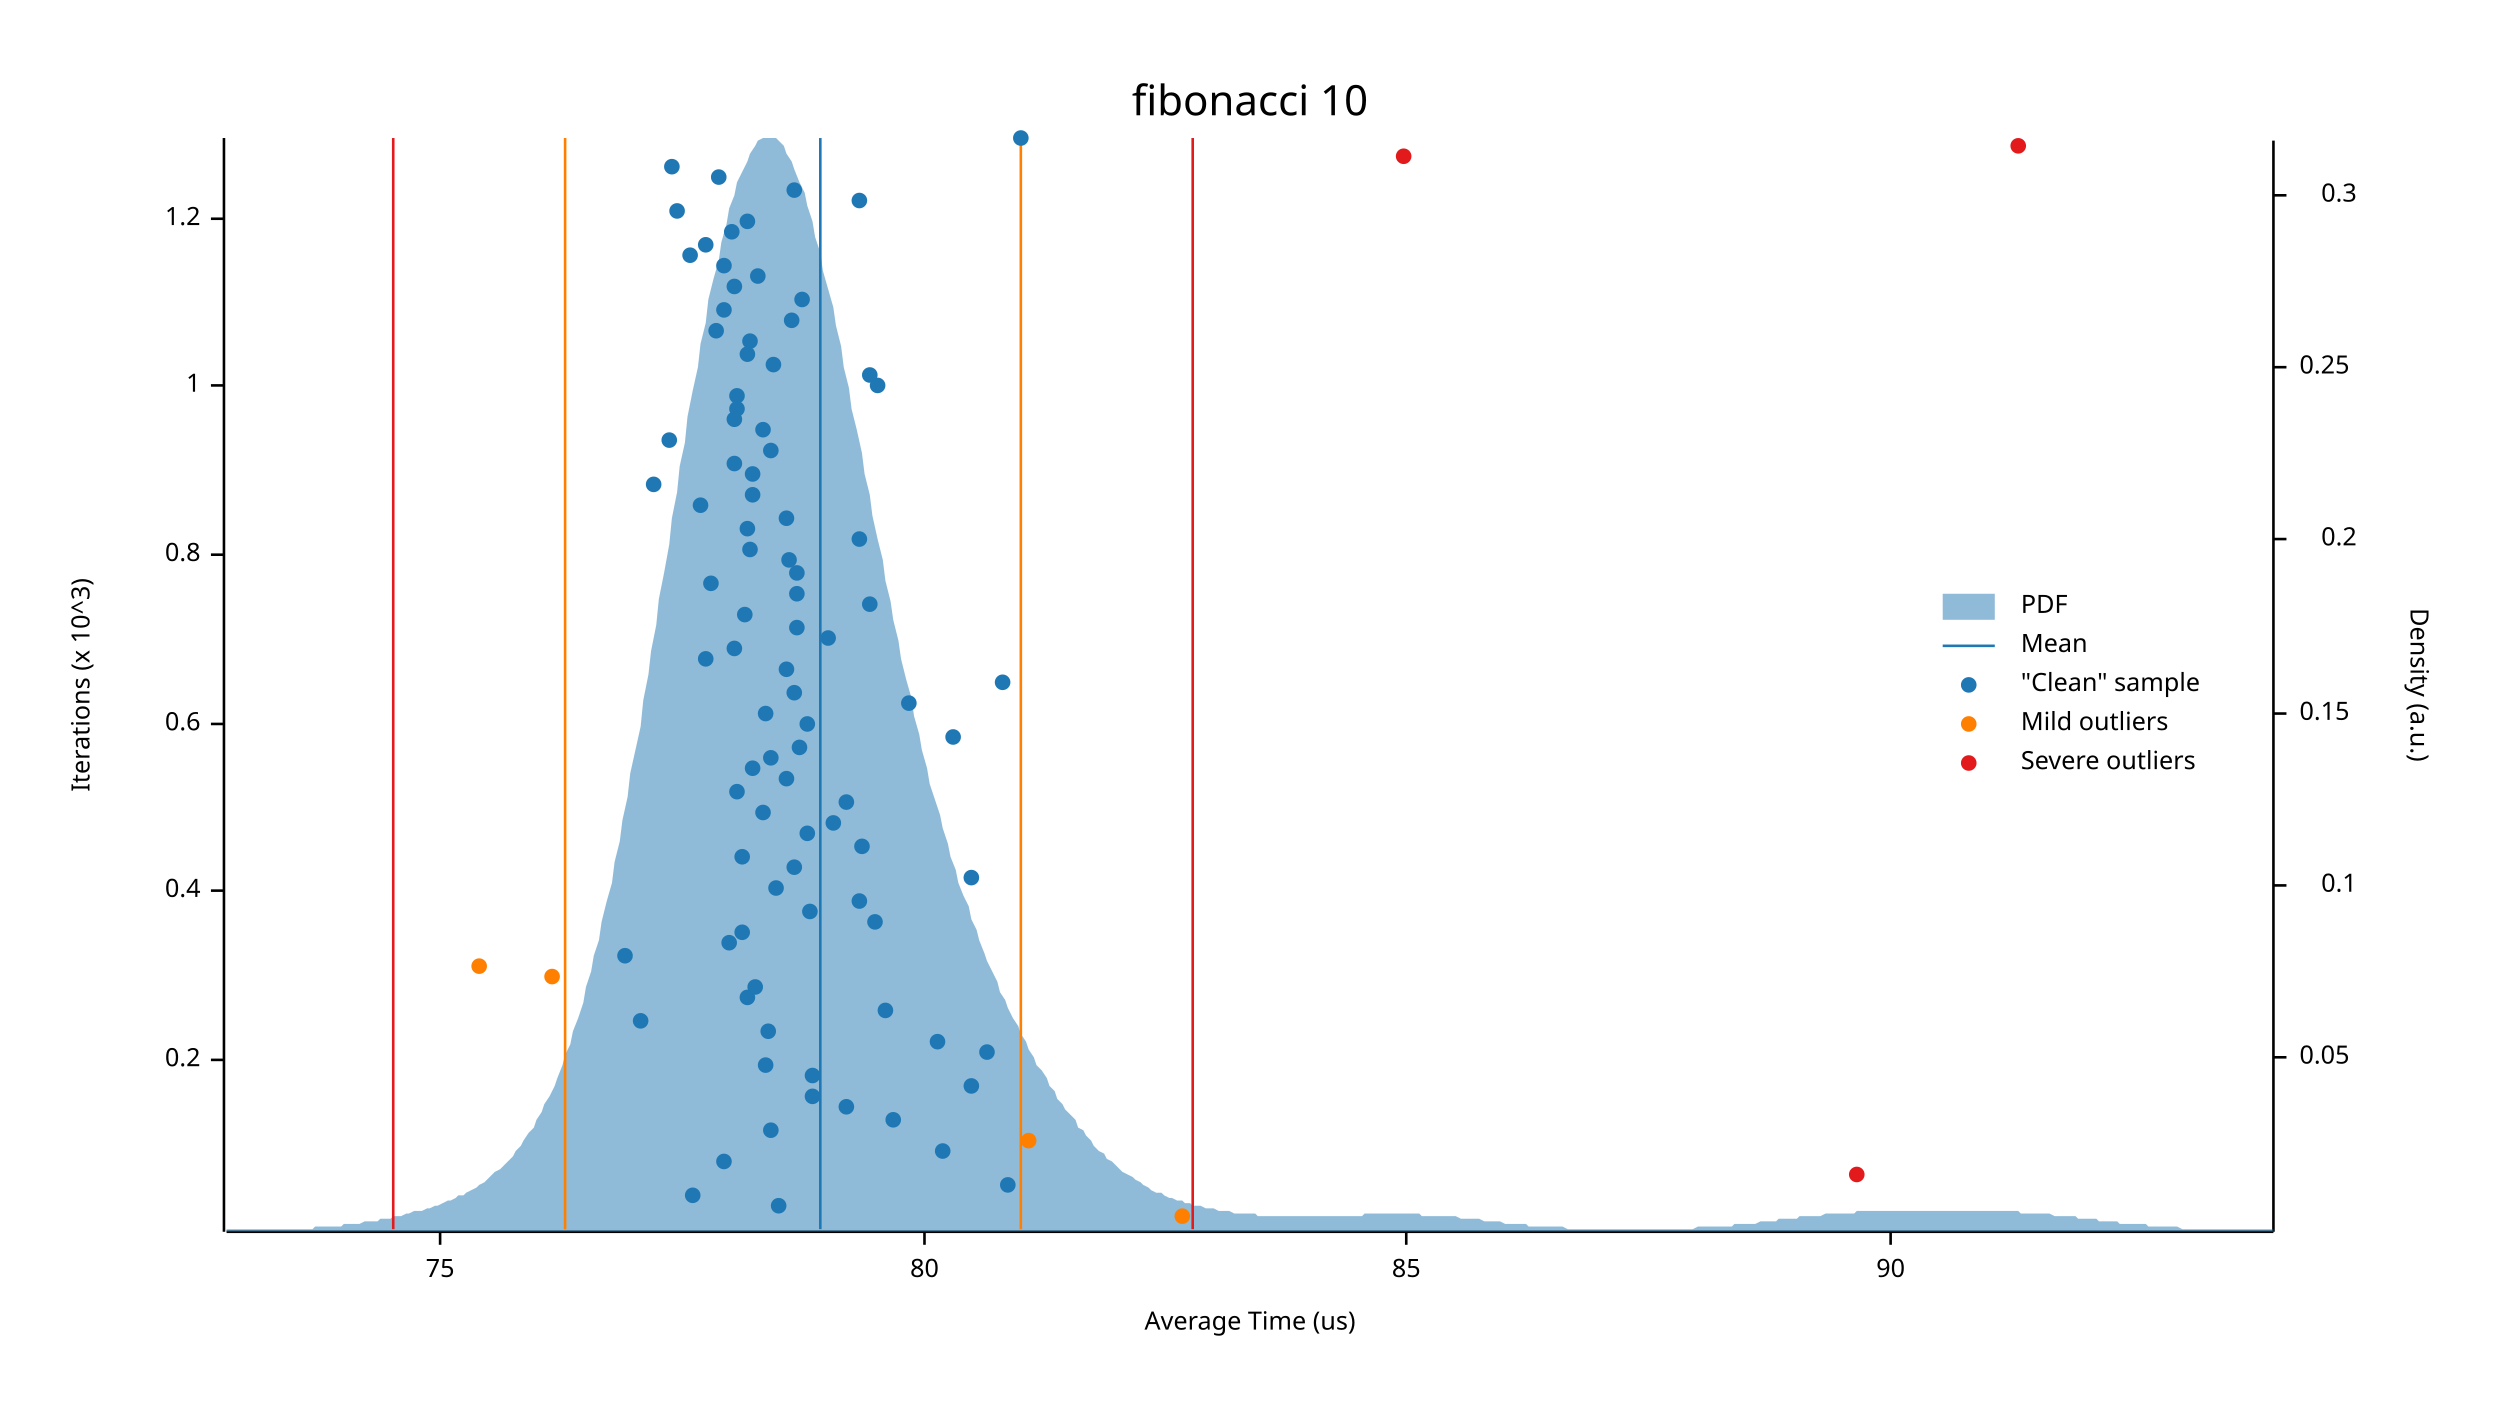
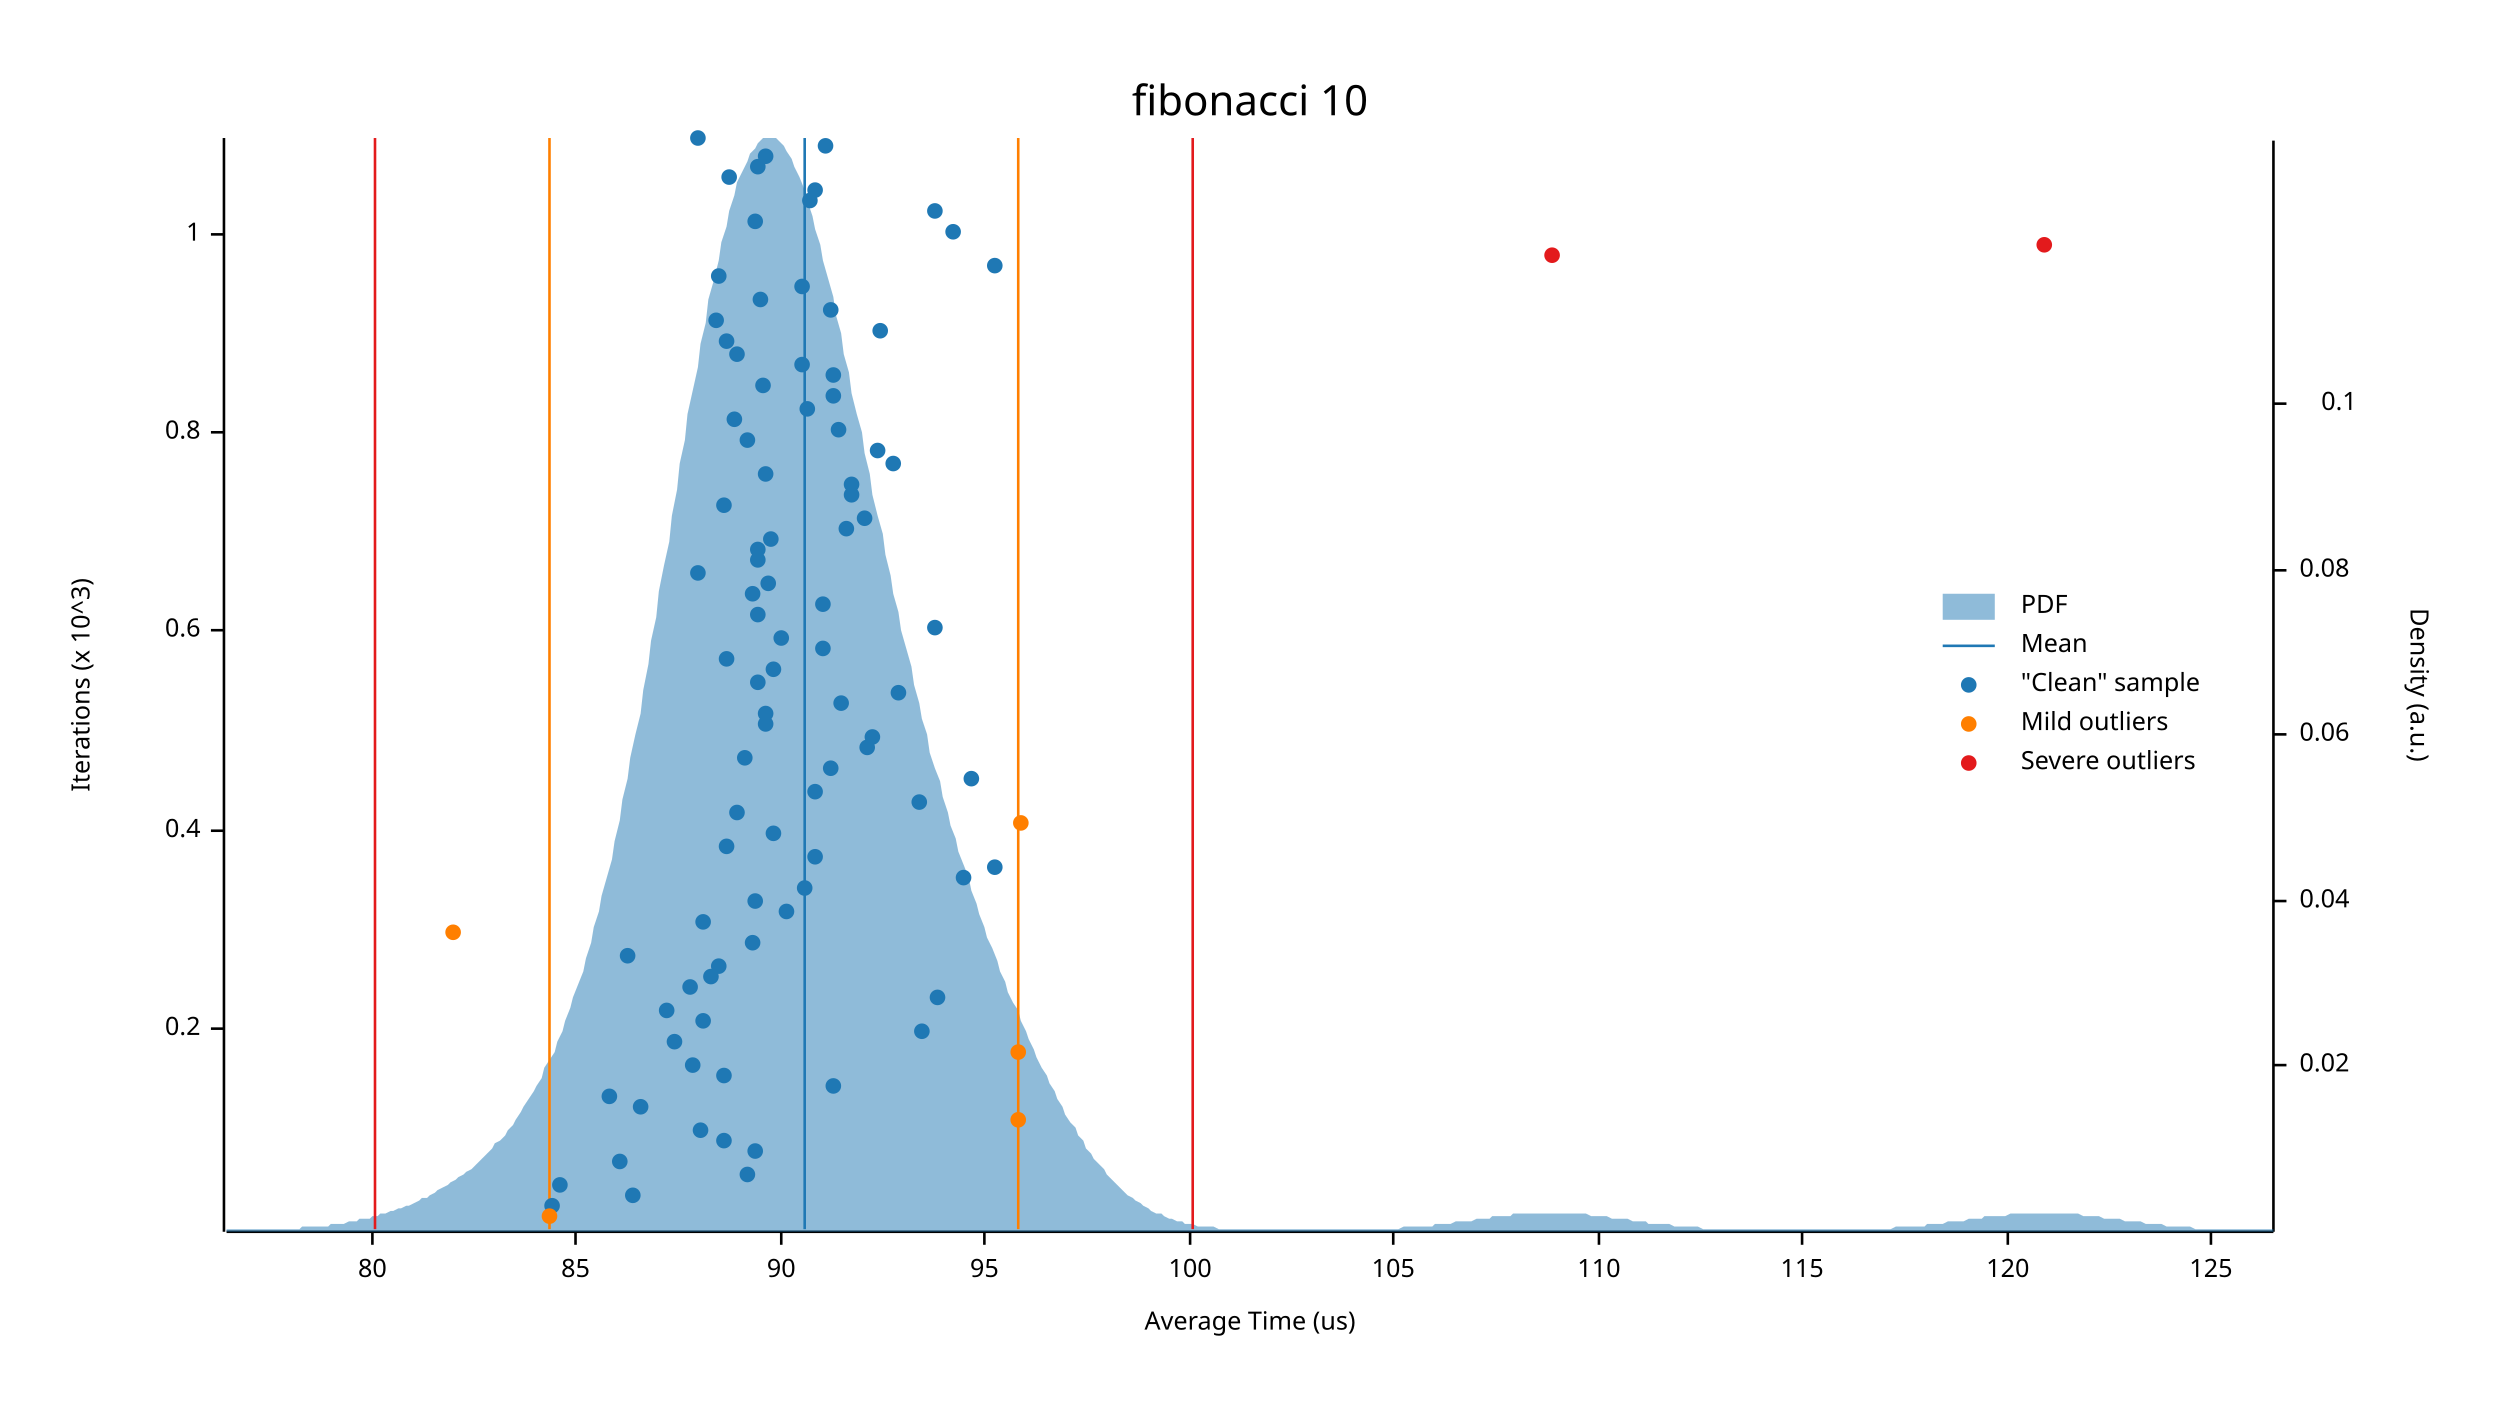
<svg xmlns="http://www.w3.org/2000/svg" width="960" height="540">
  <text x="480" y="32" dy="0.76em" text-anchor="middle" font-family="sans-serif" font-size="16.129" opacity="1" fill="#000000">
fibonacci 10
</text>
  <text x="27" y="263" dy="0.76em" text-anchor="middle" font-family="sans-serif" font-size="9.677" opacity="1" fill="#000000" transform="rotate(270, 27, 263)">
Iterations (x 10^3)
</text>
  <text x="480" y="513" dy="-0.5ex" text-anchor="middle" font-family="sans-serif" font-size="9.677" opacity="1" fill="#000000">
Average Time (us)
</text>
  <polyline fill="none" opacity="1" stroke="#000000" stroke-width="1" points="86,53 86,473 " />
-   <text x="77" y="407" dy="0.5ex" text-anchor="end" font-family="sans-serif" font-size="9.677" opacity="1" fill="#000000">
+   <text x="77" y="395" dy="0.5ex" text-anchor="end" font-family="sans-serif" font-size="9.677" opacity="1" fill="#000000">
0.2
</text>
-   <polyline fill="none" opacity="1" stroke="#000000" stroke-width="1" points="81,407 86,407 " />
-   <text x="77" y="342" dy="0.5ex" text-anchor="end" font-family="sans-serif" font-size="9.677" opacity="1" fill="#000000">
+   <polyline fill="none" opacity="1" stroke="#000000" stroke-width="1" points="81,395 86,395 " />
+   <text x="77" y="319" dy="0.5ex" text-anchor="end" font-family="sans-serif" font-size="9.677" opacity="1" fill="#000000">
0.4
</text>
-   <polyline fill="none" opacity="1" stroke="#000000" stroke-width="1" points="81,342 86,342 " />
-   <text x="77" y="278" dy="0.5ex" text-anchor="end" font-family="sans-serif" font-size="9.677" opacity="1" fill="#000000">
+   <polyline fill="none" opacity="1" stroke="#000000" stroke-width="1" points="81,319 86,319 " />
+   <text x="77" y="242" dy="0.5ex" text-anchor="end" font-family="sans-serif" font-size="9.677" opacity="1" fill="#000000">
0.6
</text>
-   <polyline fill="none" opacity="1" stroke="#000000" stroke-width="1" points="81,278 86,278 " />
-   <text x="77" y="213" dy="0.5ex" text-anchor="end" font-family="sans-serif" font-size="9.677" opacity="1" fill="#000000">
+   <polyline fill="none" opacity="1" stroke="#000000" stroke-width="1" points="81,242 86,242 " />
+   <text x="77" y="166" dy="0.5ex" text-anchor="end" font-family="sans-serif" font-size="9.677" opacity="1" fill="#000000">
0.8
</text>
-   <polyline fill="none" opacity="1" stroke="#000000" stroke-width="1" points="81,213 86,213 " />
-   <text x="77" y="148" dy="0.5ex" text-anchor="end" font-family="sans-serif" font-size="9.677" opacity="1" fill="#000000">
+   <polyline fill="none" opacity="1" stroke="#000000" stroke-width="1" points="81,166 86,166 " />
+   <text x="77" y="90" dy="0.5ex" text-anchor="end" font-family="sans-serif" font-size="9.677" opacity="1" fill="#000000">
1
</text>
-   <polyline fill="none" opacity="1" stroke="#000000" stroke-width="1" points="81,148 86,148 " />
-   <text x="77" y="84" dy="0.5ex" text-anchor="end" font-family="sans-serif" font-size="9.677" opacity="1" fill="#000000">
- 1.2
- </text>
-   <polyline fill="none" opacity="1" stroke="#000000" stroke-width="1" points="81,84 86,84 " />
+   <polyline fill="none" opacity="1" stroke="#000000" stroke-width="1" points="81,90 86,90 " />
  <polyline fill="none" opacity="1" stroke="#000000" stroke-width="1" points="87,473 873,473 " />
-   <text x="169" y="483" dy="0.76em" text-anchor="middle" font-family="sans-serif" font-size="9.677" opacity="1" fill="#000000">
- 75
- </text>
-   <polyline fill="none" opacity="1" stroke="#000000" stroke-width="1" points="169,473 169,478 " />
-   <text x="355" y="483" dy="0.76em" text-anchor="middle" font-family="sans-serif" font-size="9.677" opacity="1" fill="#000000">
+   <text x="143" y="483" dy="0.76em" text-anchor="middle" font-family="sans-serif" font-size="9.677" opacity="1" fill="#000000">
80
</text>
-   <polyline fill="none" opacity="1" stroke="#000000" stroke-width="1" points="355,473 355,478 " />
-   <text x="540" y="483" dy="0.76em" text-anchor="middle" font-family="sans-serif" font-size="9.677" opacity="1" fill="#000000">
+   <polyline fill="none" opacity="1" stroke="#000000" stroke-width="1" points="143,473 143,478 " />
+   <text x="221" y="483" dy="0.76em" text-anchor="middle" font-family="sans-serif" font-size="9.677" opacity="1" fill="#000000">
85
</text>
-   <polyline fill="none" opacity="1" stroke="#000000" stroke-width="1" points="540,473 540,478 " />
-   <text x="726" y="483" dy="0.76em" text-anchor="middle" font-family="sans-serif" font-size="9.677" opacity="1" fill="#000000">
+   <polyline fill="none" opacity="1" stroke="#000000" stroke-width="1" points="221,473 221,478 " />
+   <text x="300" y="483" dy="0.76em" text-anchor="middle" font-family="sans-serif" font-size="9.677" opacity="1" fill="#000000">
90
</text>
-   <polyline fill="none" opacity="1" stroke="#000000" stroke-width="1" points="726,473 726,478 " />
+   <polyline fill="none" opacity="1" stroke="#000000" stroke-width="1" points="300,473 300,478 " />
+   <text x="378" y="483" dy="0.76em" text-anchor="middle" font-family="sans-serif" font-size="9.677" opacity="1" fill="#000000">
+ 95
+ </text>
+   <polyline fill="none" opacity="1" stroke="#000000" stroke-width="1" points="378,473 378,478 " />
+   <text x="457" y="483" dy="0.76em" text-anchor="middle" font-family="sans-serif" font-size="9.677" opacity="1" fill="#000000">
+ 100
+ </text>
+   <polyline fill="none" opacity="1" stroke="#000000" stroke-width="1" points="457,473 457,478 " />
+   <text x="535" y="483" dy="0.76em" text-anchor="middle" font-family="sans-serif" font-size="9.677" opacity="1" fill="#000000">
+ 105
+ </text>
+   <polyline fill="none" opacity="1" stroke="#000000" stroke-width="1" points="535,473 535,478 " />
+   <text x="614" y="483" dy="0.76em" text-anchor="middle" font-family="sans-serif" font-size="9.677" opacity="1" fill="#000000">
+ 110
+ </text>
+   <polyline fill="none" opacity="1" stroke="#000000" stroke-width="1" points="614,473 614,478 " />
+   <text x="692" y="483" dy="0.76em" text-anchor="middle" font-family="sans-serif" font-size="9.677" opacity="1" fill="#000000">
+ 115
+ </text>
+   <polyline fill="none" opacity="1" stroke="#000000" stroke-width="1" points="692,473 692,478 " />
+   <text x="771" y="483" dy="0.76em" text-anchor="middle" font-family="sans-serif" font-size="9.677" opacity="1" fill="#000000">
+ 120
+ </text>
+   <polyline fill="none" opacity="1" stroke="#000000" stroke-width="1" points="771,473 771,478 " />
+   <text x="849" y="483" dy="0.76em" text-anchor="middle" font-family="sans-serif" font-size="9.677" opacity="1" fill="#000000">
+ 125
+ </text>
+   <polyline fill="none" opacity="1" stroke="#000000" stroke-width="1" points="849,473 849,478 " />
  <text x="933" y="263" dy="0.76em" text-anchor="middle" font-family="sans-serif" font-size="9.677" opacity="1" fill="#000000" transform="rotate(90, 933, 263)">
Density (a.u.)
</text>
  <polyline fill="none" opacity="1" stroke="#000000" stroke-width="1" points="873,54 873,473 " />
-   <text x="883" y="406" dy="0.5ex" text-anchor="start" font-family="sans-serif" font-size="9.677" opacity="1" fill="#000000">
- 0.05
- </text>
-   <polyline fill="none" opacity="1" stroke="#000000" stroke-width="1" points="873,406 878,406 " />
-   <text x="905" y="340" dy="0.5ex" text-anchor="end" font-family="sans-serif" font-size="9.677" opacity="1" fill="#000000">
+   <text x="883" y="409" dy="0.5ex" text-anchor="start" font-family="sans-serif" font-size="9.677" opacity="1" fill="#000000">
+ 0.02
+ </text>
+   <polyline fill="none" opacity="1" stroke="#000000" stroke-width="1" points="873,409 878,409 " />
+   <text x="883" y="346" dy="0.5ex" text-anchor="start" font-family="sans-serif" font-size="9.677" opacity="1" fill="#000000">
+ 0.04
+ </text>
+   <polyline fill="none" opacity="1" stroke="#000000" stroke-width="1" points="873,346 878,346 " />
+   <text x="883" y="282" dy="0.5ex" text-anchor="start" font-family="sans-serif" font-size="9.677" opacity="1" fill="#000000">
+ 0.06
+ </text>
+   <polyline fill="none" opacity="1" stroke="#000000" stroke-width="1" points="873,282 878,282 " />
+   <text x="883" y="219" dy="0.5ex" text-anchor="start" font-family="sans-serif" font-size="9.677" opacity="1" fill="#000000">
+ 0.08
+ </text>
+   <polyline fill="none" opacity="1" stroke="#000000" stroke-width="1" points="873,219 878,219 " />
+   <text x="905" y="155" dy="0.5ex" text-anchor="end" font-family="sans-serif" font-size="9.677" opacity="1" fill="#000000">
0.1
</text>
-   <polyline fill="none" opacity="1" stroke="#000000" stroke-width="1" points="873,340 878,340 " />
-   <text x="883" y="274" dy="0.5ex" text-anchor="start" font-family="sans-serif" font-size="9.677" opacity="1" fill="#000000">
- 0.15
- </text>
-   <polyline fill="none" opacity="1" stroke="#000000" stroke-width="1" points="873,274 878,274 " />
-   <text x="905" y="207" dy="0.5ex" text-anchor="end" font-family="sans-serif" font-size="9.677" opacity="1" fill="#000000">
- 0.2
- </text>
-   <polyline fill="none" opacity="1" stroke="#000000" stroke-width="1" points="873,207 878,207 " />
-   <text x="883" y="141" dy="0.5ex" text-anchor="start" font-family="sans-serif" font-size="9.677" opacity="1" fill="#000000">
- 0.25
- </text>
-   <polyline fill="none" opacity="1" stroke="#000000" stroke-width="1" points="873,141 878,141 " />
-   <text x="905" y="75" dy="0.5ex" text-anchor="end" font-family="sans-serif" font-size="9.677" opacity="1" fill="#000000">
- 0.3
- </text>
-   <polyline fill="none" opacity="1" stroke="#000000" stroke-width="1" points="873,75 878,75 " />
-   <polygon opacity="0.5" fill="#1F78B4" points="87,472 88,472 90,472 91,472 93,472 94,472 96,472 98,472 99,472 101,472 102,472 104,472 105,472 107,472 109,472 110,472 112,472 113,472 115,472 116,472 118,472 120,472 121,471 123,471 124,471 126,471 127,471 129,471 131,471 132,470 134,470 135,470 137,470 138,470 140,469 142,469 143,469 145,469 146,468 148,468 150,468 151,467 153,467 154,467 156,466 157,466 159,465 161,465 162,465 164,464 165,464 167,463 168,463 170,462 172,461 173,461 175,460 176,459 178,459 179,458 181,457 183,456 184,455 186,454 187,453 189,451 190,450 192,449 194,447 195,446 197,444 198,442 200,440 201,438 203,435 205,433 206,430 208,427 209,424 211,421 213,417 214,414 216,409 217,405 219,401 220,396 222,391 224,385 225,379 227,373 228,367 230,361 231,354 233,346 235,339 236,331 238,323 239,315 241,306 242,297 244,288 246,279 247,269 249,259 250,250 252,240 253,230 255,220 257,209 258,199 260,189 261,179 263,170 264,160 266,150 268,141 269,132 271,124 272,115 274,107 276,100 277,93 279,86 280,80 282,75 283,70 285,66 287,62 288,59 290,56 291,54 293,53 294,53 296,53 298,53 299,54 301,56 302,59 304,62 305,65 307,70 309,74 310,79 312,85 313,91 315,97 316,104 318,111 320,118 321,125 323,133 324,141 326,149 327,157 329,165 331,174 332,182 334,190 335,198 337,207 339,215 340,223 342,231 343,238 345,246 346,253 348,261 350,268 351,275 353,282 354,288 356,295 357,301 359,307 361,313 362,318 364,324 365,329 367,334 368,339 370,344 372,348 373,353 375,357 376,361 378,366 379,369 381,373 383,377 384,381 386,384 387,387 389,391 391,394 392,397 394,400 395,403 397,406 398,409 400,411 402,414 403,417 405,419 406,422 408,424 409,426 411,428 413,430 414,433 416,434 417,436 419,438 420,440 422,442 424,443 425,445 427,446 428,447 430,449 431,450 433,451 435,452 436,453 438,454 439,455 441,456 442,457 444,458 446,458 447,459 449,460 450,460 452,461 454,461 455,462 457,462 458,463 460,463 461,463 463,464 465,464 466,464 468,465 469,465 471,465 472,465 474,466 476,466 477,466 479,466 480,466 482,466 483,467 485,467 487,467 488,467 490,467 491,467 493,467 494,467 496,467 498,467 499,467 501,467 502,467 504,467 505,467 507,467 509,467 510,467 512,467 513,467 515,467 517,467 518,467 520,467 521,467 523,467 524,466 526,466 528,466 529,466 531,466 532,466 534,466 535,466 537,466 539,466 540,466 542,466 543,466 545,466 546,467 548,467 550,467 551,467 553,467 554,467 556,467 557,467 559,467 561,468 562,468 564,468 565,468 567,468 568,468 570,469 572,469 573,469 575,469 576,469 578,470 580,470 581,470 583,470 584,470 586,470 587,471 589,471 591,471 592,471 594,471 595,471 597,471 598,471 600,471 602,472 603,472 605,472 606,472 608,472 609,472 611,472 613,472 614,472 616,472 617,472 619,472 620,472 622,472 624,472 625,472 627,472 628,472 630,472 632,472 633,472 635,472 636,472 638,472 639,472 641,472 643,472 644,472 646,472 647,472 649,472 650,472 652,471 654,471 655,471 657,471 658,471 660,471 661,471 663,471 665,471 666,470 668,470 669,470 671,470 672,470 674,470 676,469 677,469 679,469 680,469 682,469 683,468 685,468 687,468 688,468 690,468 691,467 693,467 695,467 696,467 698,467 699,467 701,466 702,466 704,466 706,466 707,466 709,466 710,466 712,466 713,465 715,465 717,465 718,465 720,465 721,465 723,465 724,465 726,465 728,465 729,465 731,465 732,465 734,465 735,465 737,465 739,465 740,465 742,465 743,465 745,465 746,465 748,465 750,465 751,465 753,465 754,465 756,465 758,465 759,465 761,465 762,465 764,465 765,465 767,465 769,465 770,465 772,465 773,465 775,465 776,466 778,466 780,466 781,466 783,466 784,466 786,466 787,466 789,467 791,467 792,467 794,467 795,467 797,467 798,468 800,468 802,468 803,468 805,468 806,469 808,469 809,469 811,469 813,469 814,470 816,470 817,470 819,470 821,470 822,470 824,470 825,471 827,471 828,471 830,471 832,471 833,471 835,471 836,471 838,472 839,472 841,472 843,472 844,472 846,472 847,472 849,472 850,472 852,472 854,472 855,472 857,472 858,472 860,472 861,472 863,472 865,472 866,472 868,472 869,472 871,472 873,472 873,473 87,473 " />
-   <polyline fill="none" opacity="1" stroke="#1F78B4" stroke-width="1" points="315,472 315,53 " />
-   <polyline fill="none" opacity="1" stroke="#FF7F00" stroke-width="1" points="217,472 217,53 " />
-   <polyline fill="none" opacity="1" stroke="#FF7F00" stroke-width="1" points="392,472 392,53 " />
-   <polyline fill="none" opacity="1" stroke="#E31A1C" stroke-width="1" points="151,472 151,53 " />
+   <polyline fill="none" opacity="1" stroke="#000000" stroke-width="1" points="873,155 878,155 " />
+   <polygon opacity="0.5" fill="#1F78B4" points="87,472 88,472 90,472 91,472 93,472 94,472 96,472 98,472 99,472 101,472 102,472 104,472 105,472 107,472 109,472 110,472 112,472 113,472 115,472 116,471 118,471 120,471 121,471 123,471 124,471 126,471 127,470 129,470 131,470 132,470 134,469 135,469 137,469 138,468 140,468 142,468 143,467 145,467 146,466 148,466 150,465 151,465 153,464 154,464 156,463 157,463 159,462 161,461 162,460 164,460 165,459 167,458 168,457 170,456 172,455 173,454 175,453 176,452 178,451 179,450 181,449 183,447 184,446 186,444 187,443 189,441 190,439 192,438 194,436 195,434 197,432 198,430 200,427 201,425 203,422 205,419 206,417 208,414 209,410 211,407 213,404 214,400 216,396 217,392 219,387 220,383 222,378 224,373 225,368 227,362 228,356 230,350 231,344 233,337 235,330 236,323 238,315 239,307 241,299 242,291 244,282 246,274 247,265 249,255 250,246 252,237 253,227 255,217 257,208 258,198 260,188 261,178 263,169 264,159 266,150 268,141 269,132 271,124 272,115 274,108 276,100 277,93 279,87 280,81 282,75 283,70 285,66 287,62 288,59 290,57 291,55 293,53 294,53 296,53 298,53 299,54 301,56 302,58 304,61 305,64 307,68 309,73 310,77 312,83 313,88 315,94 316,100 318,107 320,114 321,121 323,128 324,136 326,143 327,151 329,159 331,166 332,174 334,182 335,190 337,198 339,205 340,213 342,221 343,228 345,235 346,242 348,249 350,256 351,263 353,270 354,276 356,282 357,289 359,295 361,300 362,306 364,312 365,317 367,322 368,327 370,332 372,337 373,342 375,347 376,351 378,356 379,360 381,364 383,369 384,373 386,377 387,381 389,385 391,388 392,392 394,396 395,399 397,403 398,406 400,410 402,413 403,416 405,419 406,422 408,425 409,428 411,431 413,433 414,436 416,438 417,441 419,443 420,445 422,447 424,449 425,451 427,453 428,454 430,456 431,457 433,459 435,460 436,461 438,462 439,463 441,464 442,465 444,466 446,466 447,467 449,468 450,468 452,469 454,469 455,470 457,470 458,470 460,471 461,471 463,471 465,471 466,471 468,472 469,472 471,472 472,472 474,472 476,472 477,472 479,472 480,472 482,472 483,472 485,472 487,472 488,472 490,472 491,472 493,472 494,472 496,472 498,472 499,472 501,472 502,472 504,472 505,472 507,472 509,472 510,472 512,472 513,472 515,472 517,472 518,472 520,472 521,472 523,472 524,472 526,472 528,472 529,472 531,472 532,472 534,472 535,472 537,472 539,471 540,471 542,471 543,471 545,471 546,471 548,471 550,471 551,470 553,470 554,470 556,470 557,470 559,469 561,469 562,469 564,469 565,469 567,468 568,468 570,468 572,468 573,467 575,467 576,467 578,467 580,467 581,466 583,466 584,466 586,466 587,466 589,466 591,466 592,466 594,466 595,466 597,466 598,466 600,466 602,466 603,466 605,466 606,466 608,466 609,466 611,467 613,467 614,467 616,467 617,467 619,468 620,468 622,468 624,468 625,468 627,469 628,469 630,469 632,469 633,470 635,470 636,470 638,470 639,470 641,470 643,471 644,471 646,471 647,471 649,471 650,471 652,471 654,472 655,472 657,472 658,472 660,472 661,472 663,472 665,472 666,472 668,472 669,472 671,472 672,472 674,472 676,472 677,472 679,472 680,472 682,472 683,472 685,472 687,472 688,472 690,472 691,472 693,472 695,472 696,472 698,472 699,472 701,472 702,472 704,472 706,472 707,472 709,472 710,472 712,472 713,472 715,472 717,472 718,472 720,472 721,472 723,472 724,472 726,472 728,471 729,471 731,471 732,471 734,471 735,471 737,471 739,471 740,470 742,470 743,470 745,470 746,470 748,469 750,469 751,469 753,469 754,469 756,468 758,468 759,468 761,468 762,467 764,467 765,467 767,467 769,467 770,467 772,466 773,466 775,466 776,466 778,466 780,466 781,466 783,466 784,466 786,466 787,466 789,466 791,466 792,466 794,466 795,466 797,466 798,466 800,467 802,467 803,467 805,467 806,467 808,468 809,468 811,468 813,468 814,468 816,469 817,469 819,469 821,469 822,469 824,470 825,470 827,470 828,470 830,470 832,471 833,471 835,471 836,471 838,471 839,471 841,471 843,472 844,472 846,472 847,472 849,472 850,472 852,472 854,472 855,472 857,472 858,472 860,472 861,472 863,472 865,472 866,472 868,472 869,472 871,472 873,472 873,473 87,473 " />
+   <polyline fill="none" opacity="1" stroke="#1F78B4" stroke-width="1" points="309,472 309,53 " />
+   <polyline fill="none" opacity="1" stroke="#FF7F00" stroke-width="1" points="211,472 211,53 " />
+   <polyline fill="none" opacity="1" stroke="#FF7F00" stroke-width="1" points="391,472 391,53 " />
+   <polyline fill="none" opacity="1" stroke="#E31A1C" stroke-width="1" points="144,472 144,53 " />
  <polyline fill="none" opacity="1" stroke="#E31A1C" stroke-width="1" points="458,472 458,53 " />
-   <circle cx="299" cy="463" r="3" opacity="1" fill="#1F78B4" stroke="none" />
-   <circle cx="266" cy="459" r="3" opacity="1" fill="#1F78B4" stroke="none" />
-   <circle cx="387" cy="455" r="3" opacity="1" fill="#1F78B4" stroke="none" />
-   <circle cx="278" cy="446" r="3" opacity="1" fill="#1F78B4" stroke="none" />
-   <circle cx="362" cy="442" r="3" opacity="1" fill="#1F78B4" stroke="none" />
-   <circle cx="296" cy="434" r="3" opacity="1" fill="#1F78B4" stroke="none" />
-   <circle cx="343" cy="430" r="3" opacity="1" fill="#1F78B4" stroke="none" />
-   <circle cx="325" cy="425" r="3" opacity="1" fill="#1F78B4" stroke="none" />
-   <circle cx="312" cy="421" r="3" opacity="1" fill="#1F78B4" stroke="none" />
-   <circle cx="373" cy="417" r="3" opacity="1" fill="#1F78B4" stroke="none" />
-   <circle cx="312" cy="413" r="3" opacity="1" fill="#1F78B4" stroke="none" />
-   <circle cx="294" cy="409" r="3" opacity="1" fill="#1F78B4" stroke="none" />
-   <circle cx="379" cy="404" r="3" opacity="1" fill="#1F78B4" stroke="none" />
-   <circle cx="360" cy="400" r="3" opacity="1" fill="#1F78B4" stroke="none" />
-   <circle cx="295" cy="396" r="3" opacity="1" fill="#1F78B4" stroke="none" />
-   <circle cx="246" cy="392" r="3" opacity="1" fill="#1F78B4" stroke="none" />
-   <circle cx="340" cy="388" r="3" opacity="1" fill="#1F78B4" stroke="none" />
-   <circle cx="287" cy="383" r="3" opacity="1" fill="#1F78B4" stroke="none" />
-   <circle cx="290" cy="379" r="3" opacity="1" fill="#1F78B4" stroke="none" />
-   <circle cx="240" cy="367" r="3" opacity="1" fill="#1F78B4" stroke="none" />
-   <circle cx="280" cy="362" r="3" opacity="1" fill="#1F78B4" stroke="none" />
-   <circle cx="285" cy="358" r="3" opacity="1" fill="#1F78B4" stroke="none" />
-   <circle cx="336" cy="354" r="3" opacity="1" fill="#1F78B4" stroke="none" />
-   <circle cx="311" cy="350" r="3" opacity="1" fill="#1F78B4" stroke="none" />
-   <circle cx="330" cy="346" r="3" opacity="1" fill="#1F78B4" stroke="none" />
-   <circle cx="298" cy="341" r="3" opacity="1" fill="#1F78B4" stroke="none" />
-   <circle cx="373" cy="337" r="3" opacity="1" fill="#1F78B4" stroke="none" />
-   <circle cx="305" cy="333" r="3" opacity="1" fill="#1F78B4" stroke="none" />
-   <circle cx="285" cy="329" r="3" opacity="1" fill="#1F78B4" stroke="none" />
-   <circle cx="331" cy="325" r="3" opacity="1" fill="#1F78B4" stroke="none" />
-   <circle cx="310" cy="320" r="3" opacity="1" fill="#1F78B4" stroke="none" />
-   <circle cx="320" cy="316" r="3" opacity="1" fill="#1F78B4" stroke="none" />
-   <circle cx="293" cy="312" r="3" opacity="1" fill="#1F78B4" stroke="none" />
-   <circle cx="325" cy="308" r="3" opacity="1" fill="#1F78B4" stroke="none" />
-   <circle cx="283" cy="304" r="3" opacity="1" fill="#1F78B4" stroke="none" />
-   <circle cx="302" cy="299" r="3" opacity="1" fill="#1F78B4" stroke="none" />
-   <circle cx="289" cy="295" r="3" opacity="1" fill="#1F78B4" stroke="none" />
-   <circle cx="296" cy="291" r="3" opacity="1" fill="#1F78B4" stroke="none" />
-   <circle cx="307" cy="287" r="3" opacity="1" fill="#1F78B4" stroke="none" />
-   <circle cx="366" cy="283" r="3" opacity="1" fill="#1F78B4" stroke="none" />
-   <circle cx="310" cy="278" r="3" opacity="1" fill="#1F78B4" stroke="none" />
+   <circle cx="212" cy="463" r="3" opacity="1" fill="#1F78B4" stroke="none" />
+   <circle cx="243" cy="459" r="3" opacity="1" fill="#1F78B4" stroke="none" />
+   <circle cx="215" cy="455" r="3" opacity="1" fill="#1F78B4" stroke="none" />
+   <circle cx="287" cy="451" r="3" opacity="1" fill="#1F78B4" stroke="none" />
+   <circle cx="238" cy="446" r="3" opacity="1" fill="#1F78B4" stroke="none" />
+   <circle cx="290" cy="442" r="3" opacity="1" fill="#1F78B4" stroke="none" />
+   <circle cx="278" cy="438" r="3" opacity="1" fill="#1F78B4" stroke="none" />
+   <circle cx="269" cy="434" r="3" opacity="1" fill="#1F78B4" stroke="none" />
+   <circle cx="246" cy="425" r="3" opacity="1" fill="#1F78B4" stroke="none" />
+   <circle cx="234" cy="421" r="3" opacity="1" fill="#1F78B4" stroke="none" />
+   <circle cx="320" cy="417" r="3" opacity="1" fill="#1F78B4" stroke="none" />
+   <circle cx="278" cy="413" r="3" opacity="1" fill="#1F78B4" stroke="none" />
+   <circle cx="266" cy="409" r="3" opacity="1" fill="#1F78B4" stroke="none" />
+   <circle cx="259" cy="400" r="3" opacity="1" fill="#1F78B4" stroke="none" />
+   <circle cx="354" cy="396" r="3" opacity="1" fill="#1F78B4" stroke="none" />
+   <circle cx="270" cy="392" r="3" opacity="1" fill="#1F78B4" stroke="none" />
+   <circle cx="256" cy="388" r="3" opacity="1" fill="#1F78B4" stroke="none" />
+   <circle cx="360" cy="383" r="3" opacity="1" fill="#1F78B4" stroke="none" />
+   <circle cx="265" cy="379" r="3" opacity="1" fill="#1F78B4" stroke="none" />
+   <circle cx="273" cy="375" r="3" opacity="1" fill="#1F78B4" stroke="none" />
+   <circle cx="276" cy="371" r="3" opacity="1" fill="#1F78B4" stroke="none" />
+   <circle cx="241" cy="367" r="3" opacity="1" fill="#1F78B4" stroke="none" />
+   <circle cx="289" cy="362" r="3" opacity="1" fill="#1F78B4" stroke="none" />
+   <circle cx="270" cy="354" r="3" opacity="1" fill="#1F78B4" stroke="none" />
+   <circle cx="302" cy="350" r="3" opacity="1" fill="#1F78B4" stroke="none" />
+   <circle cx="290" cy="346" r="3" opacity="1" fill="#1F78B4" stroke="none" />
+   <circle cx="309" cy="341" r="3" opacity="1" fill="#1F78B4" stroke="none" />
+   <circle cx="370" cy="337" r="3" opacity="1" fill="#1F78B4" stroke="none" />
+   <circle cx="382" cy="333" r="3" opacity="1" fill="#1F78B4" stroke="none" />
+   <circle cx="313" cy="329" r="3" opacity="1" fill="#1F78B4" stroke="none" />
+   <circle cx="279" cy="325" r="3" opacity="1" fill="#1F78B4" stroke="none" />
+   <circle cx="297" cy="320" r="3" opacity="1" fill="#1F78B4" stroke="none" />
+   <circle cx="283" cy="312" r="3" opacity="1" fill="#1F78B4" stroke="none" />
+   <circle cx="353" cy="308" r="3" opacity="1" fill="#1F78B4" stroke="none" />
+   <circle cx="313" cy="304" r="3" opacity="1" fill="#1F78B4" stroke="none" />
+   <circle cx="373" cy="299" r="3" opacity="1" fill="#1F78B4" stroke="none" />
+   <circle cx="319" cy="295" r="3" opacity="1" fill="#1F78B4" stroke="none" />
+   <circle cx="286" cy="291" r="3" opacity="1" fill="#1F78B4" stroke="none" />
+   <circle cx="333" cy="287" r="3" opacity="1" fill="#1F78B4" stroke="none" />
+   <circle cx="335" cy="283" r="3" opacity="1" fill="#1F78B4" stroke="none" />
+   <circle cx="294" cy="278" r="3" opacity="1" fill="#1F78B4" stroke="none" />
  <circle cx="294" cy="274" r="3" opacity="1" fill="#1F78B4" stroke="none" />
-   <circle cx="349" cy="270" r="3" opacity="1" fill="#1F78B4" stroke="none" />
-   <circle cx="305" cy="266" r="3" opacity="1" fill="#1F78B4" stroke="none" />
-   <circle cx="385" cy="262" r="3" opacity="1" fill="#1F78B4" stroke="none" />
-   <circle cx="302" cy="257" r="3" opacity="1" fill="#1F78B4" stroke="none" />
-   <circle cx="271" cy="253" r="3" opacity="1" fill="#1F78B4" stroke="none" />
-   <circle cx="282" cy="249" r="3" opacity="1" fill="#1F78B4" stroke="none" />
-   <circle cx="318" cy="245" r="3" opacity="1" fill="#1F78B4" stroke="none" />
-   <circle cx="306" cy="241" r="3" opacity="1" fill="#1F78B4" stroke="none" />
-   <circle cx="286" cy="236" r="3" opacity="1" fill="#1F78B4" stroke="none" />
-   <circle cx="334" cy="232" r="3" opacity="1" fill="#1F78B4" stroke="none" />
-   <circle cx="306" cy="228" r="3" opacity="1" fill="#1F78B4" stroke="none" />
-   <circle cx="273" cy="224" r="3" opacity="1" fill="#1F78B4" stroke="none" />
-   <circle cx="306" cy="220" r="3" opacity="1" fill="#1F78B4" stroke="none" />
-   <circle cx="303" cy="215" r="3" opacity="1" fill="#1F78B4" stroke="none" />
-   <circle cx="288" cy="211" r="3" opacity="1" fill="#1F78B4" stroke="none" />
-   <circle cx="330" cy="207" r="3" opacity="1" fill="#1F78B4" stroke="none" />
-   <circle cx="287" cy="203" r="3" opacity="1" fill="#1F78B4" stroke="none" />
-   <circle cx="302" cy="199" r="3" opacity="1" fill="#1F78B4" stroke="none" />
-   <circle cx="269" cy="194" r="3" opacity="1" fill="#1F78B4" stroke="none" />
-   <circle cx="289" cy="190" r="3" opacity="1" fill="#1F78B4" stroke="none" />
-   <circle cx="251" cy="186" r="3" opacity="1" fill="#1F78B4" stroke="none" />
-   <circle cx="289" cy="182" r="3" opacity="1" fill="#1F78B4" stroke="none" />
-   <circle cx="282" cy="178" r="3" opacity="1" fill="#1F78B4" stroke="none" />
-   <circle cx="296" cy="173" r="3" opacity="1" fill="#1F78B4" stroke="none" />
-   <circle cx="257" cy="169" r="3" opacity="1" fill="#1F78B4" stroke="none" />
-   <circle cx="293" cy="165" r="3" opacity="1" fill="#1F78B4" stroke="none" />
+   <circle cx="323" cy="270" r="3" opacity="1" fill="#1F78B4" stroke="none" />
+   <circle cx="345" cy="266" r="3" opacity="1" fill="#1F78B4" stroke="none" />
+   <circle cx="291" cy="262" r="3" opacity="1" fill="#1F78B4" stroke="none" />
+   <circle cx="297" cy="257" r="3" opacity="1" fill="#1F78B4" stroke="none" />
+   <circle cx="279" cy="253" r="3" opacity="1" fill="#1F78B4" stroke="none" />
+   <circle cx="316" cy="249" r="3" opacity="1" fill="#1F78B4" stroke="none" />
+   <circle cx="300" cy="245" r="3" opacity="1" fill="#1F78B4" stroke="none" />
+   <circle cx="359" cy="241" r="3" opacity="1" fill="#1F78B4" stroke="none" />
+   <circle cx="291" cy="236" r="3" opacity="1" fill="#1F78B4" stroke="none" />
+   <circle cx="316" cy="232" r="3" opacity="1" fill="#1F78B4" stroke="none" />
+   <circle cx="289" cy="228" r="3" opacity="1" fill="#1F78B4" stroke="none" />
+   <circle cx="295" cy="224" r="3" opacity="1" fill="#1F78B4" stroke="none" />
+   <circle cx="268" cy="220" r="3" opacity="1" fill="#1F78B4" stroke="none" />
+   <circle cx="291" cy="215" r="3" opacity="1" fill="#1F78B4" stroke="none" />
+   <circle cx="291" cy="211" r="3" opacity="1" fill="#1F78B4" stroke="none" />
+   <circle cx="296" cy="207" r="3" opacity="1" fill="#1F78B4" stroke="none" />
+   <circle cx="325" cy="203" r="3" opacity="1" fill="#1F78B4" stroke="none" />
+   <circle cx="332" cy="199" r="3" opacity="1" fill="#1F78B4" stroke="none" />
+   <circle cx="278" cy="194" r="3" opacity="1" fill="#1F78B4" stroke="none" />
+   <circle cx="327" cy="190" r="3" opacity="1" fill="#1F78B4" stroke="none" />
+   <circle cx="327" cy="186" r="3" opacity="1" fill="#1F78B4" stroke="none" />
+   <circle cx="294" cy="182" r="3" opacity="1" fill="#1F78B4" stroke="none" />
+   <circle cx="343" cy="178" r="3" opacity="1" fill="#1F78B4" stroke="none" />
+   <circle cx="337" cy="173" r="3" opacity="1" fill="#1F78B4" stroke="none" />
+   <circle cx="287" cy="169" r="3" opacity="1" fill="#1F78B4" stroke="none" />
+   <circle cx="322" cy="165" r="3" opacity="1" fill="#1F78B4" stroke="none" />
  <circle cx="282" cy="161" r="3" opacity="1" fill="#1F78B4" stroke="none" />
-   <circle cx="283" cy="157" r="3" opacity="1" fill="#1F78B4" stroke="none" />
-   <circle cx="283" cy="152" r="3" opacity="1" fill="#1F78B4" stroke="none" />
-   <circle cx="337" cy="148" r="3" opacity="1" fill="#1F78B4" stroke="none" />
-   <circle cx="334" cy="144" r="3" opacity="1" fill="#1F78B4" stroke="none" />
-   <circle cx="297" cy="140" r="3" opacity="1" fill="#1F78B4" stroke="none" />
-   <circle cx="287" cy="136" r="3" opacity="1" fill="#1F78B4" stroke="none" />
-   <circle cx="288" cy="131" r="3" opacity="1" fill="#1F78B4" stroke="none" />
-   <circle cx="275" cy="127" r="3" opacity="1" fill="#1F78B4" stroke="none" />
-   <circle cx="304" cy="123" r="3" opacity="1" fill="#1F78B4" stroke="none" />
-   <circle cx="278" cy="119" r="3" opacity="1" fill="#1F78B4" stroke="none" />
-   <circle cx="308" cy="115" r="3" opacity="1" fill="#1F78B4" stroke="none" />
-   <circle cx="282" cy="110" r="3" opacity="1" fill="#1F78B4" stroke="none" />
-   <circle cx="291" cy="106" r="3" opacity="1" fill="#1F78B4" stroke="none" />
-   <circle cx="278" cy="102" r="3" opacity="1" fill="#1F78B4" stroke="none" />
-   <circle cx="265" cy="98" r="3" opacity="1" fill="#1F78B4" stroke="none" />
-   <circle cx="271" cy="94" r="3" opacity="1" fill="#1F78B4" stroke="none" />
-   <circle cx="281" cy="89" r="3" opacity="1" fill="#1F78B4" stroke="none" />
-   <circle cx="287" cy="85" r="3" opacity="1" fill="#1F78B4" stroke="none" />
-   <circle cx="260" cy="81" r="3" opacity="1" fill="#1F78B4" stroke="none" />
-   <circle cx="330" cy="77" r="3" opacity="1" fill="#1F78B4" stroke="none" />
-   <circle cx="305" cy="73" r="3" opacity="1" fill="#1F78B4" stroke="none" />
-   <circle cx="276" cy="68" r="3" opacity="1" fill="#1F78B4" stroke="none" />
-   <circle cx="258" cy="64" r="3" opacity="1" fill="#1F78B4" stroke="none" />
-   <circle cx="392" cy="53" r="3" opacity="1" fill="#1F78B4" stroke="none" />
-   <circle cx="454" cy="467" r="3" opacity="1" fill="#FF7F00" stroke="none" />
-   <circle cx="395" cy="438" r="3" opacity="1" fill="#FF7F00" stroke="none" />
-   <circle cx="212" cy="375" r="3" opacity="1" fill="#FF7F00" stroke="none" />
-   <circle cx="184" cy="371" r="3" opacity="1" fill="#FF7F00" stroke="none" />
-   <circle cx="713" cy="451" r="3" opacity="1" fill="#E31A1C" stroke="none" />
-   <circle cx="539" cy="60" r="3" opacity="1" fill="#E31A1C" stroke="none" />
-   <circle cx="775" cy="56" r="3" opacity="1" fill="#E31A1C" stroke="none" />
+   <circle cx="310" cy="157" r="3" opacity="1" fill="#1F78B4" stroke="none" />
+   <circle cx="320" cy="152" r="3" opacity="1" fill="#1F78B4" stroke="none" />
+   <circle cx="293" cy="148" r="3" opacity="1" fill="#1F78B4" stroke="none" />
+   <circle cx="320" cy="144" r="3" opacity="1" fill="#1F78B4" stroke="none" />
+   <circle cx="308" cy="140" r="3" opacity="1" fill="#1F78B4" stroke="none" />
+   <circle cx="283" cy="136" r="3" opacity="1" fill="#1F78B4" stroke="none" />
+   <circle cx="279" cy="131" r="3" opacity="1" fill="#1F78B4" stroke="none" />
+   <circle cx="338" cy="127" r="3" opacity="1" fill="#1F78B4" stroke="none" />
+   <circle cx="275" cy="123" r="3" opacity="1" fill="#1F78B4" stroke="none" />
+   <circle cx="319" cy="119" r="3" opacity="1" fill="#1F78B4" stroke="none" />
+   <circle cx="292" cy="115" r="3" opacity="1" fill="#1F78B4" stroke="none" />
+   <circle cx="308" cy="110" r="3" opacity="1" fill="#1F78B4" stroke="none" />
+   <circle cx="276" cy="106" r="3" opacity="1" fill="#1F78B4" stroke="none" />
+   <circle cx="382" cy="102" r="3" opacity="1" fill="#1F78B4" stroke="none" />
+   <circle cx="366" cy="89" r="3" opacity="1" fill="#1F78B4" stroke="none" />
+   <circle cx="290" cy="85" r="3" opacity="1" fill="#1F78B4" stroke="none" />
+   <circle cx="359" cy="81" r="3" opacity="1" fill="#1F78B4" stroke="none" />
+   <circle cx="311" cy="77" r="3" opacity="1" fill="#1F78B4" stroke="none" />
+   <circle cx="313" cy="73" r="3" opacity="1" fill="#1F78B4" stroke="none" />
+   <circle cx="280" cy="68" r="3" opacity="1" fill="#1F78B4" stroke="none" />
+   <circle cx="291" cy="64" r="3" opacity="1" fill="#1F78B4" stroke="none" />
+   <circle cx="294" cy="60" r="3" opacity="1" fill="#1F78B4" stroke="none" />
+   <circle cx="317" cy="56" r="3" opacity="1" fill="#1F78B4" stroke="none" />
+   <circle cx="268" cy="53" r="3" opacity="1" fill="#1F78B4" stroke="none" />
+   <circle cx="211" cy="467" r="3" opacity="1" fill="#FF7F00" stroke="none" />
+   <circle cx="391" cy="430" r="3" opacity="1" fill="#FF7F00" stroke="none" />
+   <circle cx="391" cy="404" r="3" opacity="1" fill="#FF7F00" stroke="none" />
+   <circle cx="174" cy="358" r="3" opacity="1" fill="#FF7F00" stroke="none" />
+   <circle cx="392" cy="316" r="3" opacity="1" fill="#FF7F00" stroke="none" />
+   <circle cx="596" cy="98" r="3" opacity="1" fill="#E31A1C" stroke="none" />
+   <circle cx="785" cy="94" r="3" opacity="1" fill="#E31A1C" stroke="none" />
  <text x="776" y="228" dy="0.76em" text-anchor="start" font-family="sans-serif" font-size="9.677" opacity="1" fill="#000000">
PDF
</text>
  <text x="776" y="243" dy="0.76em" text-anchor="start" font-family="sans-serif" font-size="9.677" opacity="1" fill="#000000">
Mean
</text>
  <text x="776" y="258" dy="0.76em" text-anchor="start" font-family="sans-serif" font-size="9.677" opacity="1" fill="#000000">
"Clean" sample
</text>
  <text x="776" y="273" dy="0.76em" text-anchor="start" font-family="sans-serif" font-size="9.677" opacity="1" fill="#000000">
Mild outliers
</text>
  <text x="776" y="288" dy="0.76em" text-anchor="start" font-family="sans-serif" font-size="9.677" opacity="1" fill="#000000">
Severe outliers
</text>
  <rect x="746" y="228" width="20" height="10" opacity="0.5" fill="#1F78B4" stroke="none" />
  <polyline fill="none" opacity="1" stroke="#1F78B4" stroke-width="1" points="746,248 766,248 " />
  <circle cx="756" cy="263" r="3" opacity="1" fill="#1F78B4" stroke="none" />
  <circle cx="756" cy="278" r="3" opacity="1" fill="#FF7F00" stroke="none" />
  <circle cx="756" cy="293" r="3" opacity="1" fill="#E31A1C" stroke="none" />
</svg>
